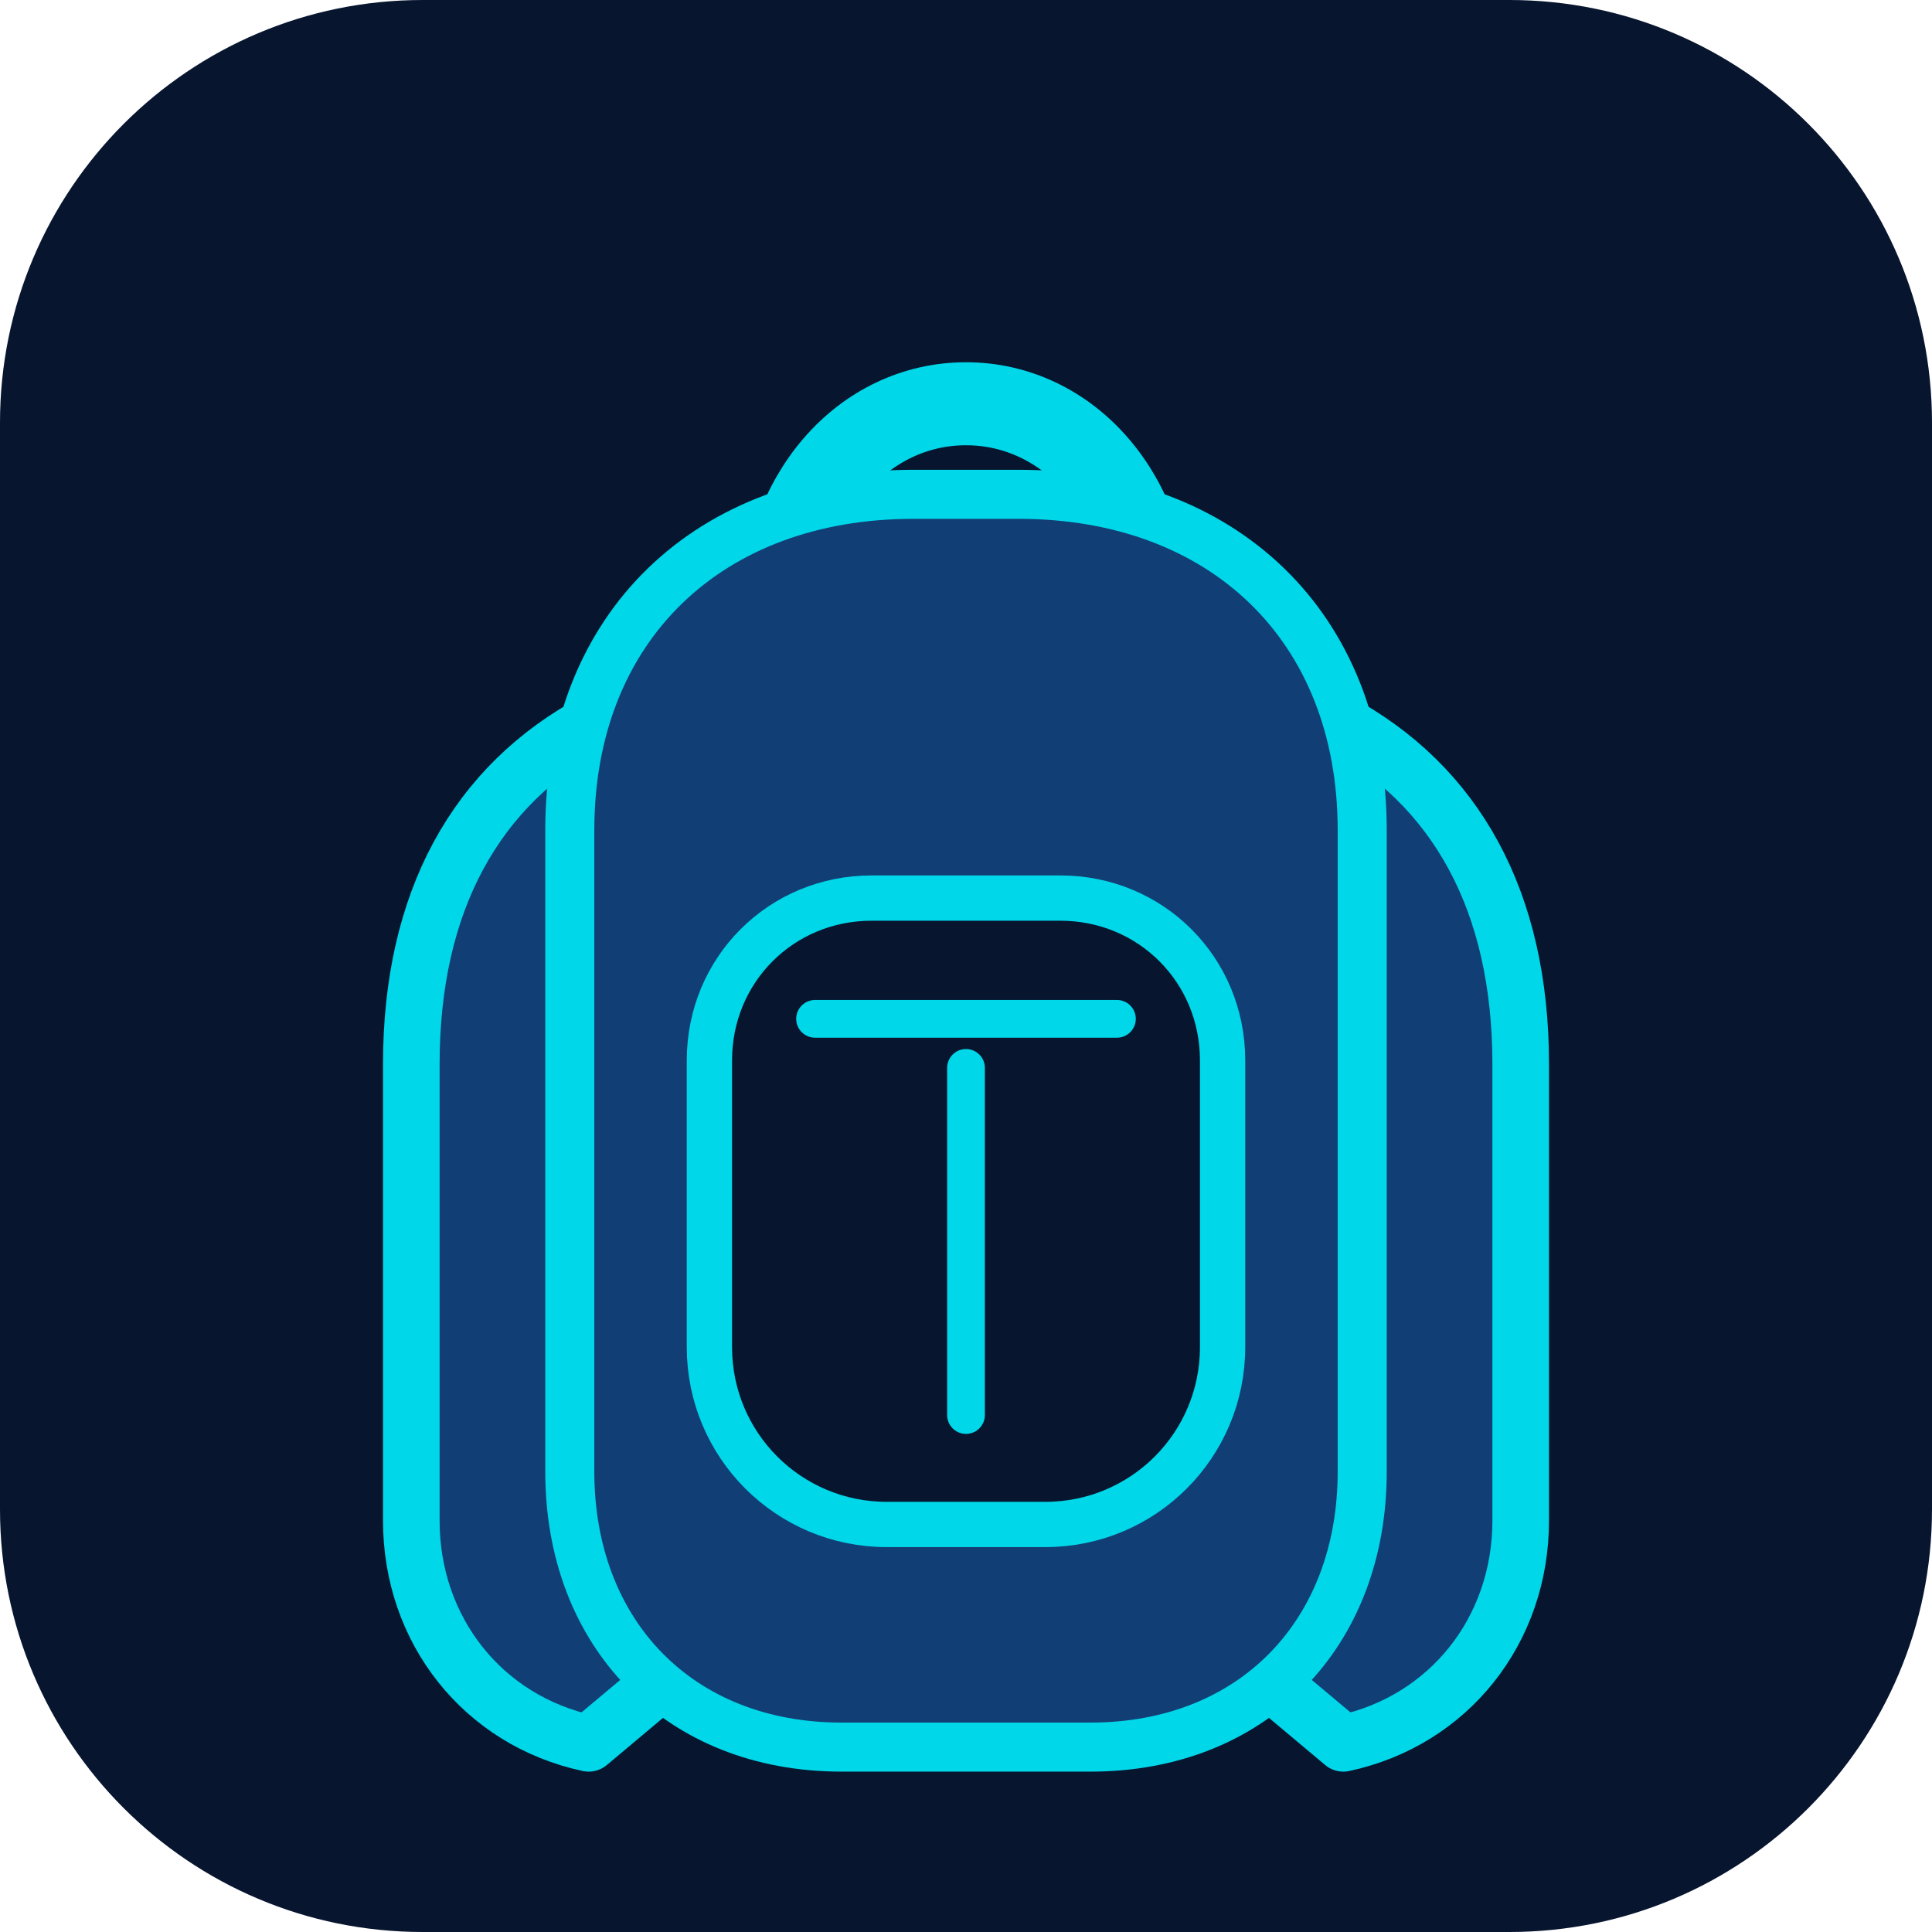
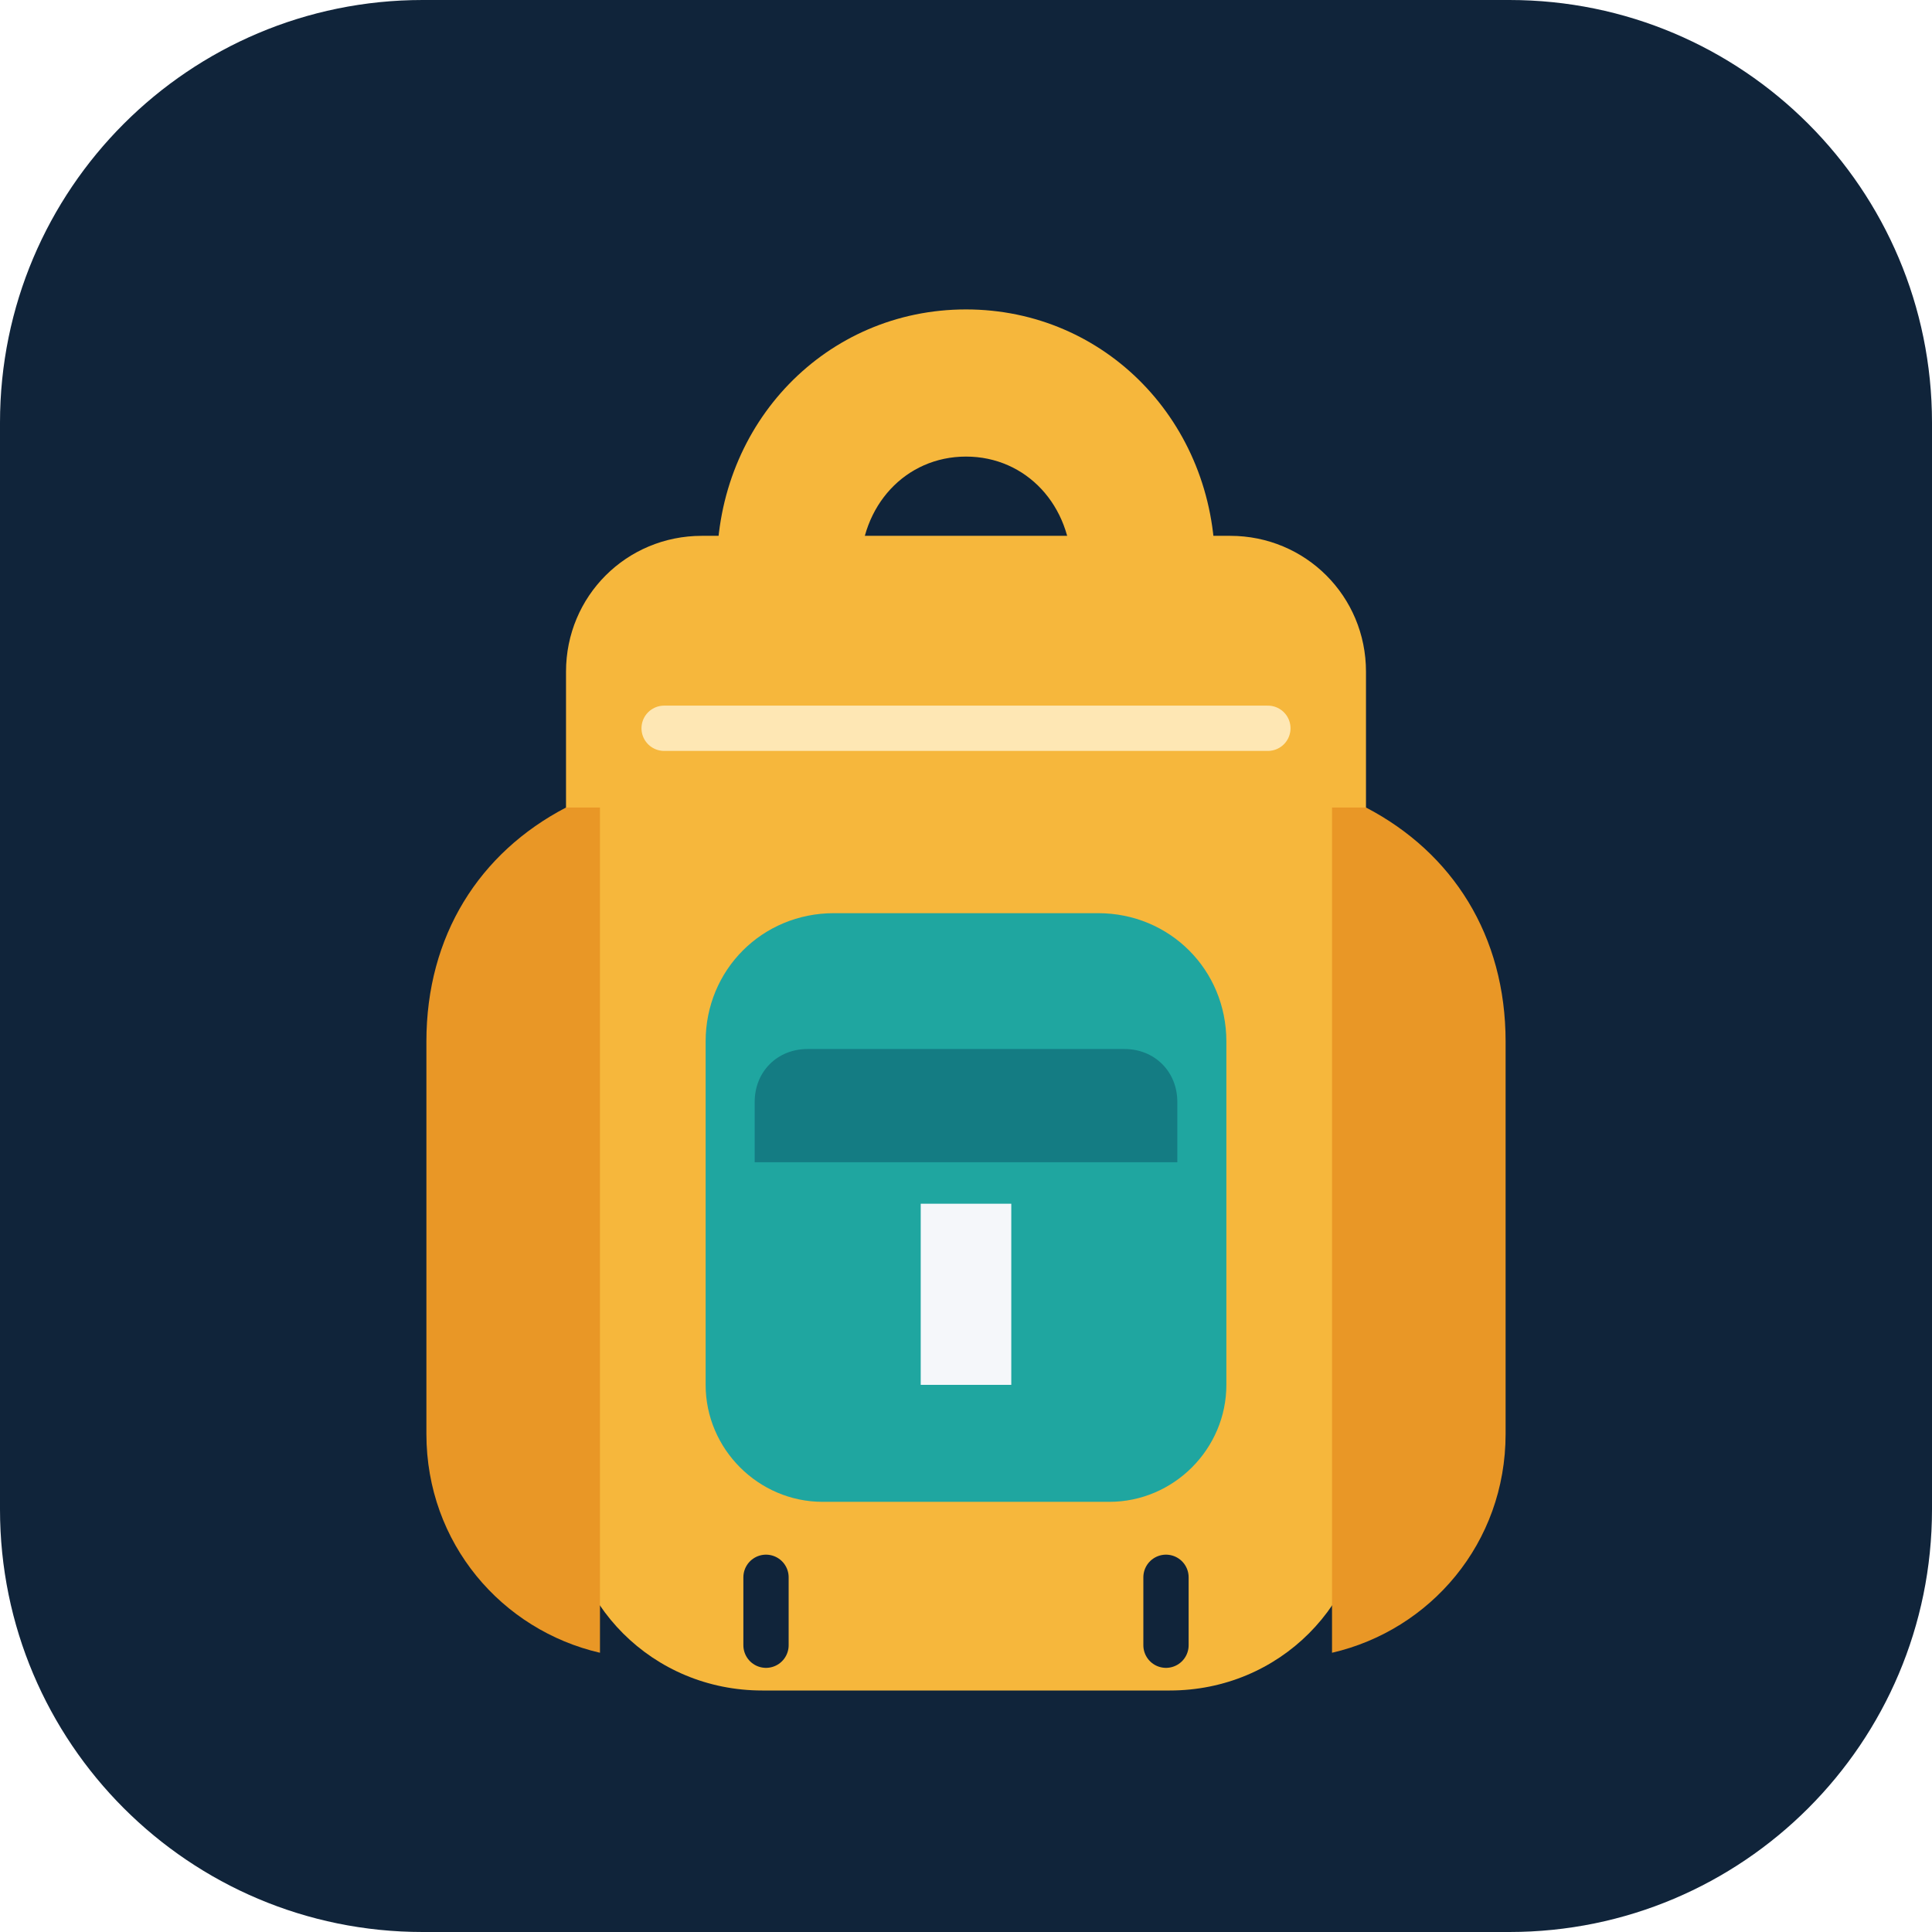
- <svg xmlns="http://www.w3.org/2000/svg" viewBox="0 0 512 512">
-   <rect width="512" height="512" rx="112" fill="#07152f" />
-   <path d="M158 191c-32 17-49 48-49 91v121c0 29 19 53 47 59l31-26V220zM354 191c32 17 49 48 49 91v121c0 29-19 53-47 59l-31-26V220z" fill="#123e76" stroke="#00d7e9" stroke-width="15" stroke-linejoin="round" />
-   <path d="M207 165c0-34 22-58 49-58s49 24 49 58" fill="none" stroke="#00d7e9" stroke-width="22" stroke-linecap="round" />
-   <path d="M151 220c0-54 37-89 91-89h28c54 0 91 35 91 89v170c0 43-29 73-72 73h-66c-43 0-72-30-72-73z" fill="#123e76" stroke="#00d7e9" stroke-width="13" />
-   <path d="M188 281c0-24 19-43 43-43h50c24 0 43 19 43 43v76c0 26-21 47-47 47h-42c-26 0-47-21-47-47z" fill="#07152f" stroke="#00d7e9" stroke-width="12" />
-   <path d="M216 270h80M256 283v92" stroke="#00d7e9" stroke-width="10" stroke-linecap="round" />
+ <svg xmlns="http://www.w3.org/2000/svg" width="512" height="512" viewBox="0 0 512 512">
+   <rect width="512" height="512" rx="112" fill="#10243a" />
+   <path d="M190 150c0-38 29-68 66-68s66 30 66 68v24h-38v-23c0-17-12-30-28-30s-28 13-28 30v23h-38z" fill="#f6b73c" />
+   <path d="M150 178c0-20 16-36 36-36h140c20 0 36 16 36 36v218c0 29-23 52-52 52H202c-29 0-52-23-52-52z" fill="#f6b73c" />
+   <path d="M150 214c-23 12-37 34-37 62v104c0 29 20 52 46 58V214zM362 214c23 12 37 34 37 62v104c0 29-20 52-46 58V214z" fill="#e99726" />
+   <path d="M187 276c0-19 15-34 34-34h70c19 0 34 15 34 34v91c0 17-14 31-31 31h-76c-17 0-31-14-31-31z" fill="#1fa6a0" />
+   <path d="M214 278h84c8 0 14 6 14 14v16H200v-16c0-8 6-14 14-14z" fill="#147c83" />
+   <path d="M244 319h24v48h-24z" rx="8" fill="#f5f7fa" />
+   <path d="M176 193h160" stroke="#fff0c9" stroke-width="12" stroke-linecap="round" opacity=".85" />
+   <path d="M203 418v18m106-18v18" stroke="#10243a" stroke-width="12" stroke-linecap="round" />
</svg>
